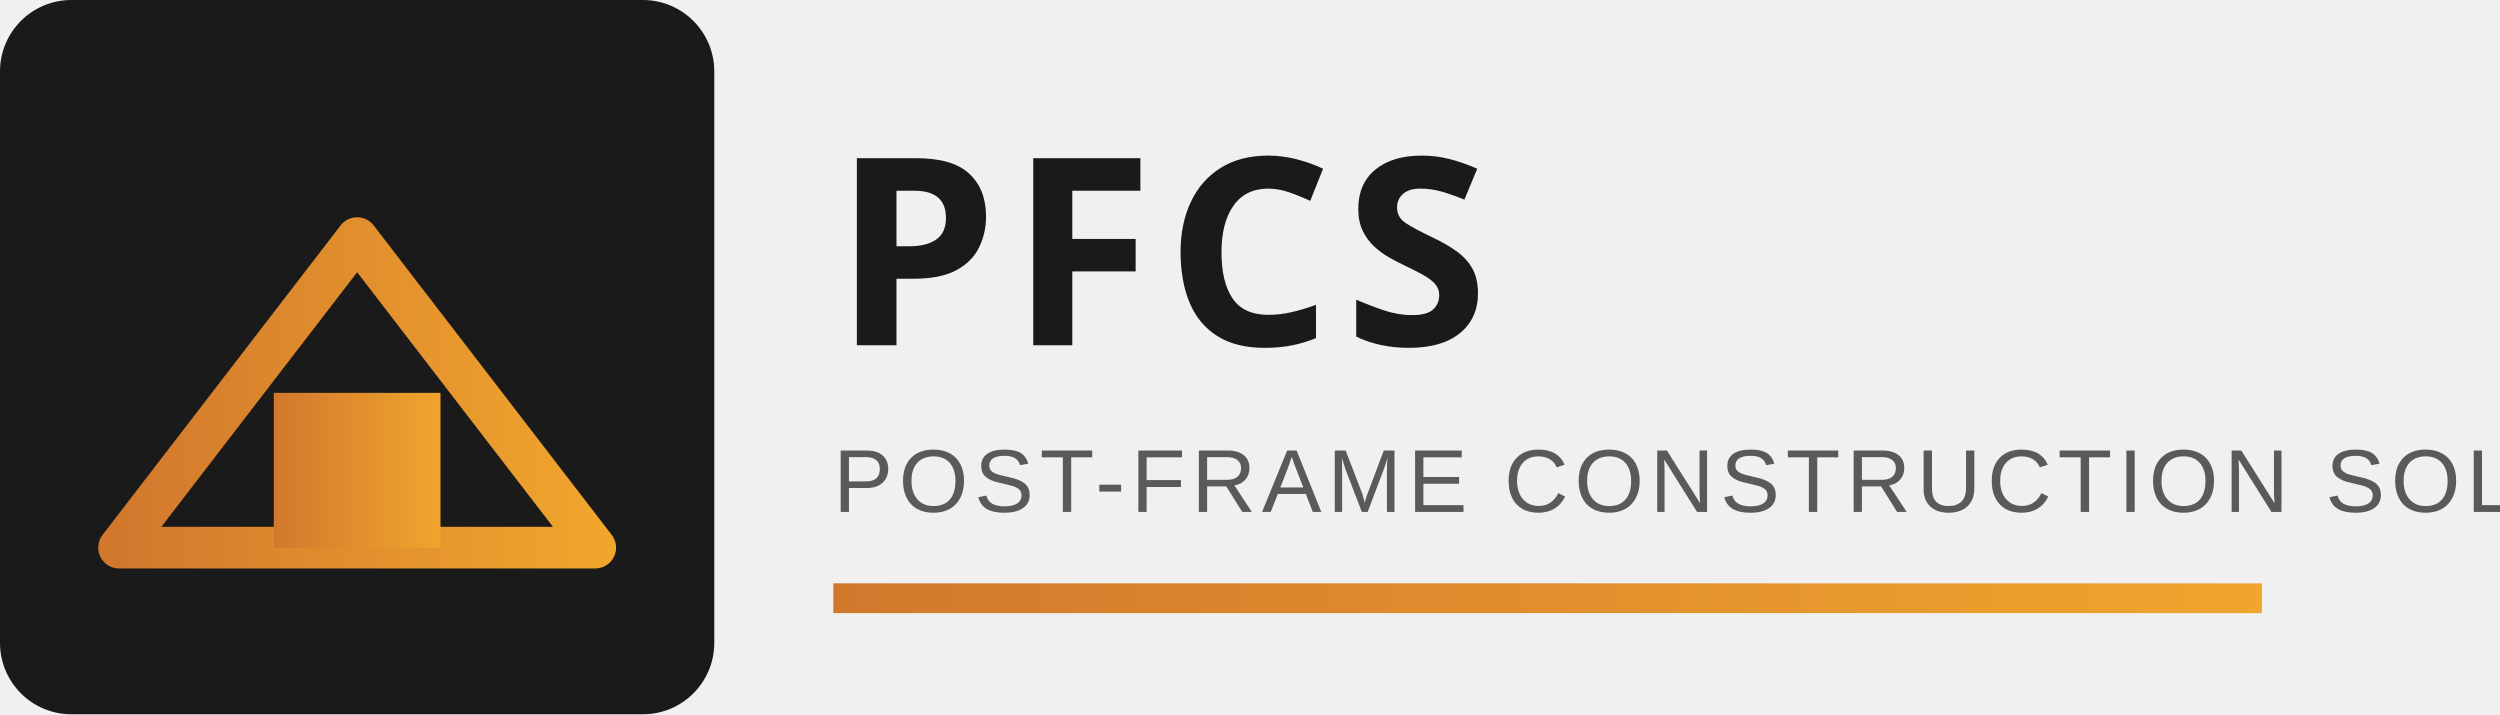
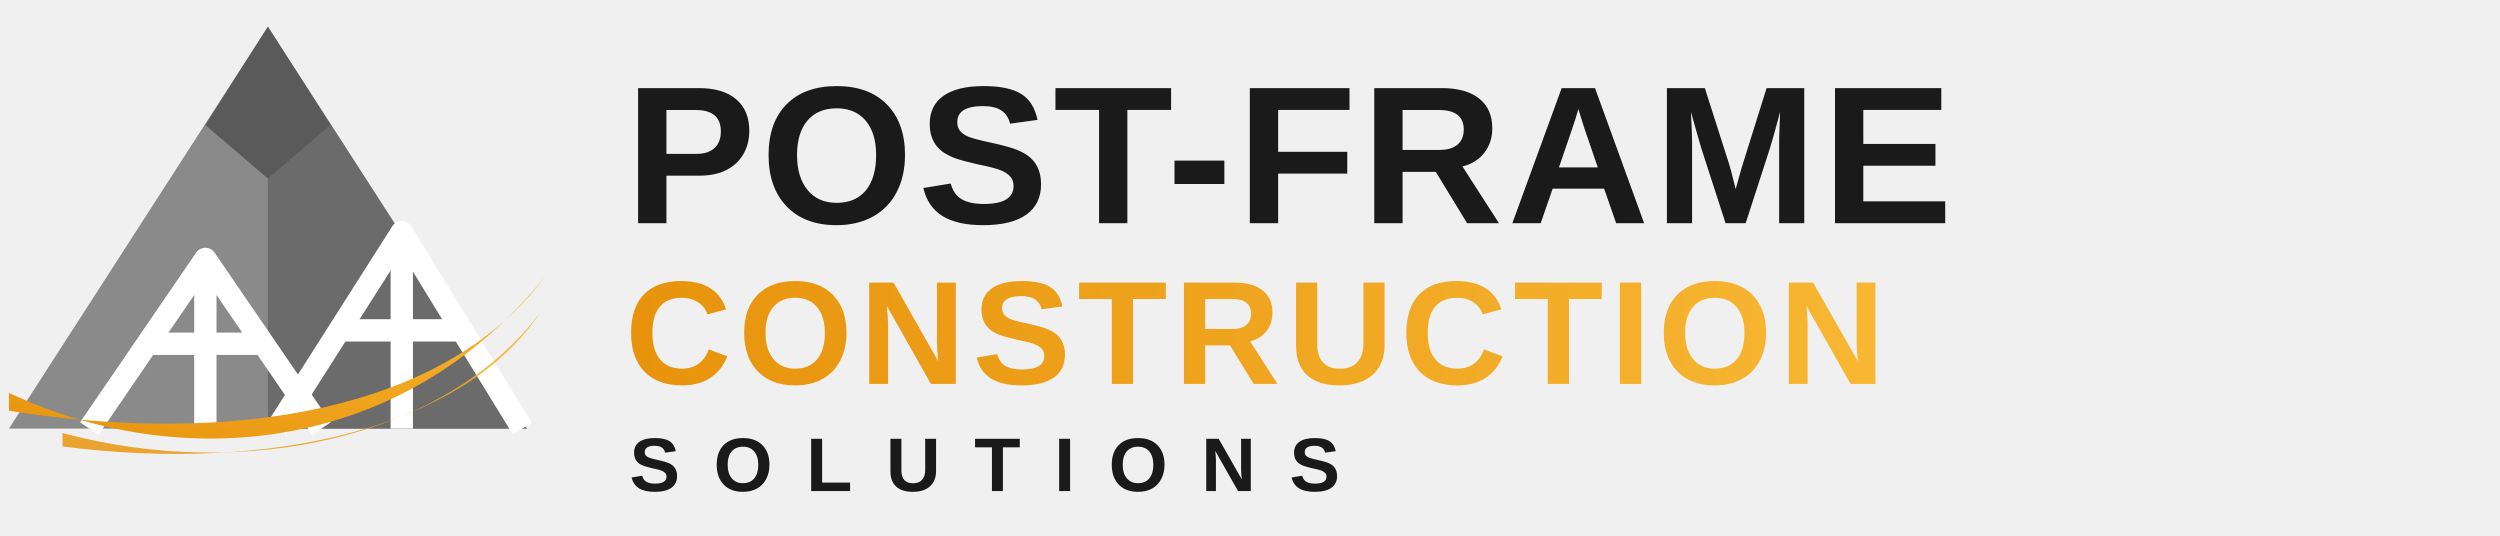
- <svg xmlns="http://www.w3.org/2000/svg" width="420" height="120" viewBox="0 0 420 120">
+ <svg xmlns="http://www.w3.org/2000/svg" width="560" height="120" viewBox="0 0 560 120">
  <defs>
-     <linearGradient id="g" x1="0" y1="0" x2="1" y2="0">
-       <stop offset="0" stop-color="#D2782D" />
-       <stop offset="1" stop-color="#F0A52D" />
+     <linearGradient id="amber" x1="0" y1="0" x2="1" y2="0">
+       <stop offset="0" stop-color="#E8930C" />
+       <stop offset="1" stop-color="#F7B733" />
+     </linearGradient>
+     <linearGradient id="amberSwoosh" x1="0" y1="1" x2="1" y2="0">
+       <stop offset="0" stop-color="#E8930C" />
+       <stop offset="1" stop-color="#F7B733" />
    </linearGradient>
  </defs>
-   <rect x="0" y="0" width="120" height="120" rx="12" fill="#1A1A1A" />
-   <path d="M20 92 L60 40 L100 92 Z" fill="none" stroke="url(#g)" stroke-width="7" stroke-linejoin="round" />
-   <rect x="46" y="66" width="28" height="26" fill="url(#g)" />
-   <text x="140" y="58" font-family="'Big Shoulders Display','Arial Narrow',sans-serif" font-weight="800" font-size="44" letter-spacing="2" fill="#1A1A1A">PFCS</text>
-   <text x="140" y="86" font-family="Barlow,Arial,sans-serif" font-weight="500" font-size="15" letter-spacing="1" fill="#5A5A5A">POST-FRAME CONSTRUCTION SOLUTIONS</text>
-   <rect x="140" y="98" width="240" height="5" fill="url(#g)" />
+   <path d="M60 6 L118 96 L2 96 Z" fill="#8A8A8A" />
+   <path d="M60 6 L118 96 L60 96 Z" fill="#6B6B6B" />
+   <path d="M60 6 L74 28 L60 40 L46 28 Z" fill="#5A5A5A" />
+   <g stroke="#FFFFFF" stroke-width="5" fill="none" stroke-linejoin="round">
+     <path d="M20 96 L46 58 L72 96" />
+     <path d="M46 58 L46 96 M33 77 L59 77" />
+     <path d="M62 96 L90 52 L117 96" />
+     <path d="M90 52 L90 96 M76 74 L104 74" />
+   </g>
+   <path d="M2 88 C 40 106, 90 102, 122 62 C 100 92, 52 100, 2 92 Z" fill="url(#amberSwoosh)" />
+   <path d="M14 97 C 55 108, 100 98, 121 70 C 104 96, 60 106, 14 100 Z" fill="url(#amberSwoosh)" opacity="0.85" />
+   <text x="140" y="50" font-family="'Big Shoulders Display','Arial Narrow',Arial,sans-serif" font-weight="800" font-size="44" letter-spacing="1" fill="#1A1A1A">POST-FRAME</text>
+   <text x="140" y="86" font-family="'Big Shoulders Display','Arial Narrow',Arial,sans-serif" font-weight="800" font-size="33" letter-spacing="1.5" fill="url(#amber)">CONSTRUCTION</text>
+   <text x="141" y="110" font-family="Barlow,Arial,sans-serif" font-weight="600" font-size="17" letter-spacing="7.5" fill="#1A1A1A">SOLUTIONS</text>
</svg>
